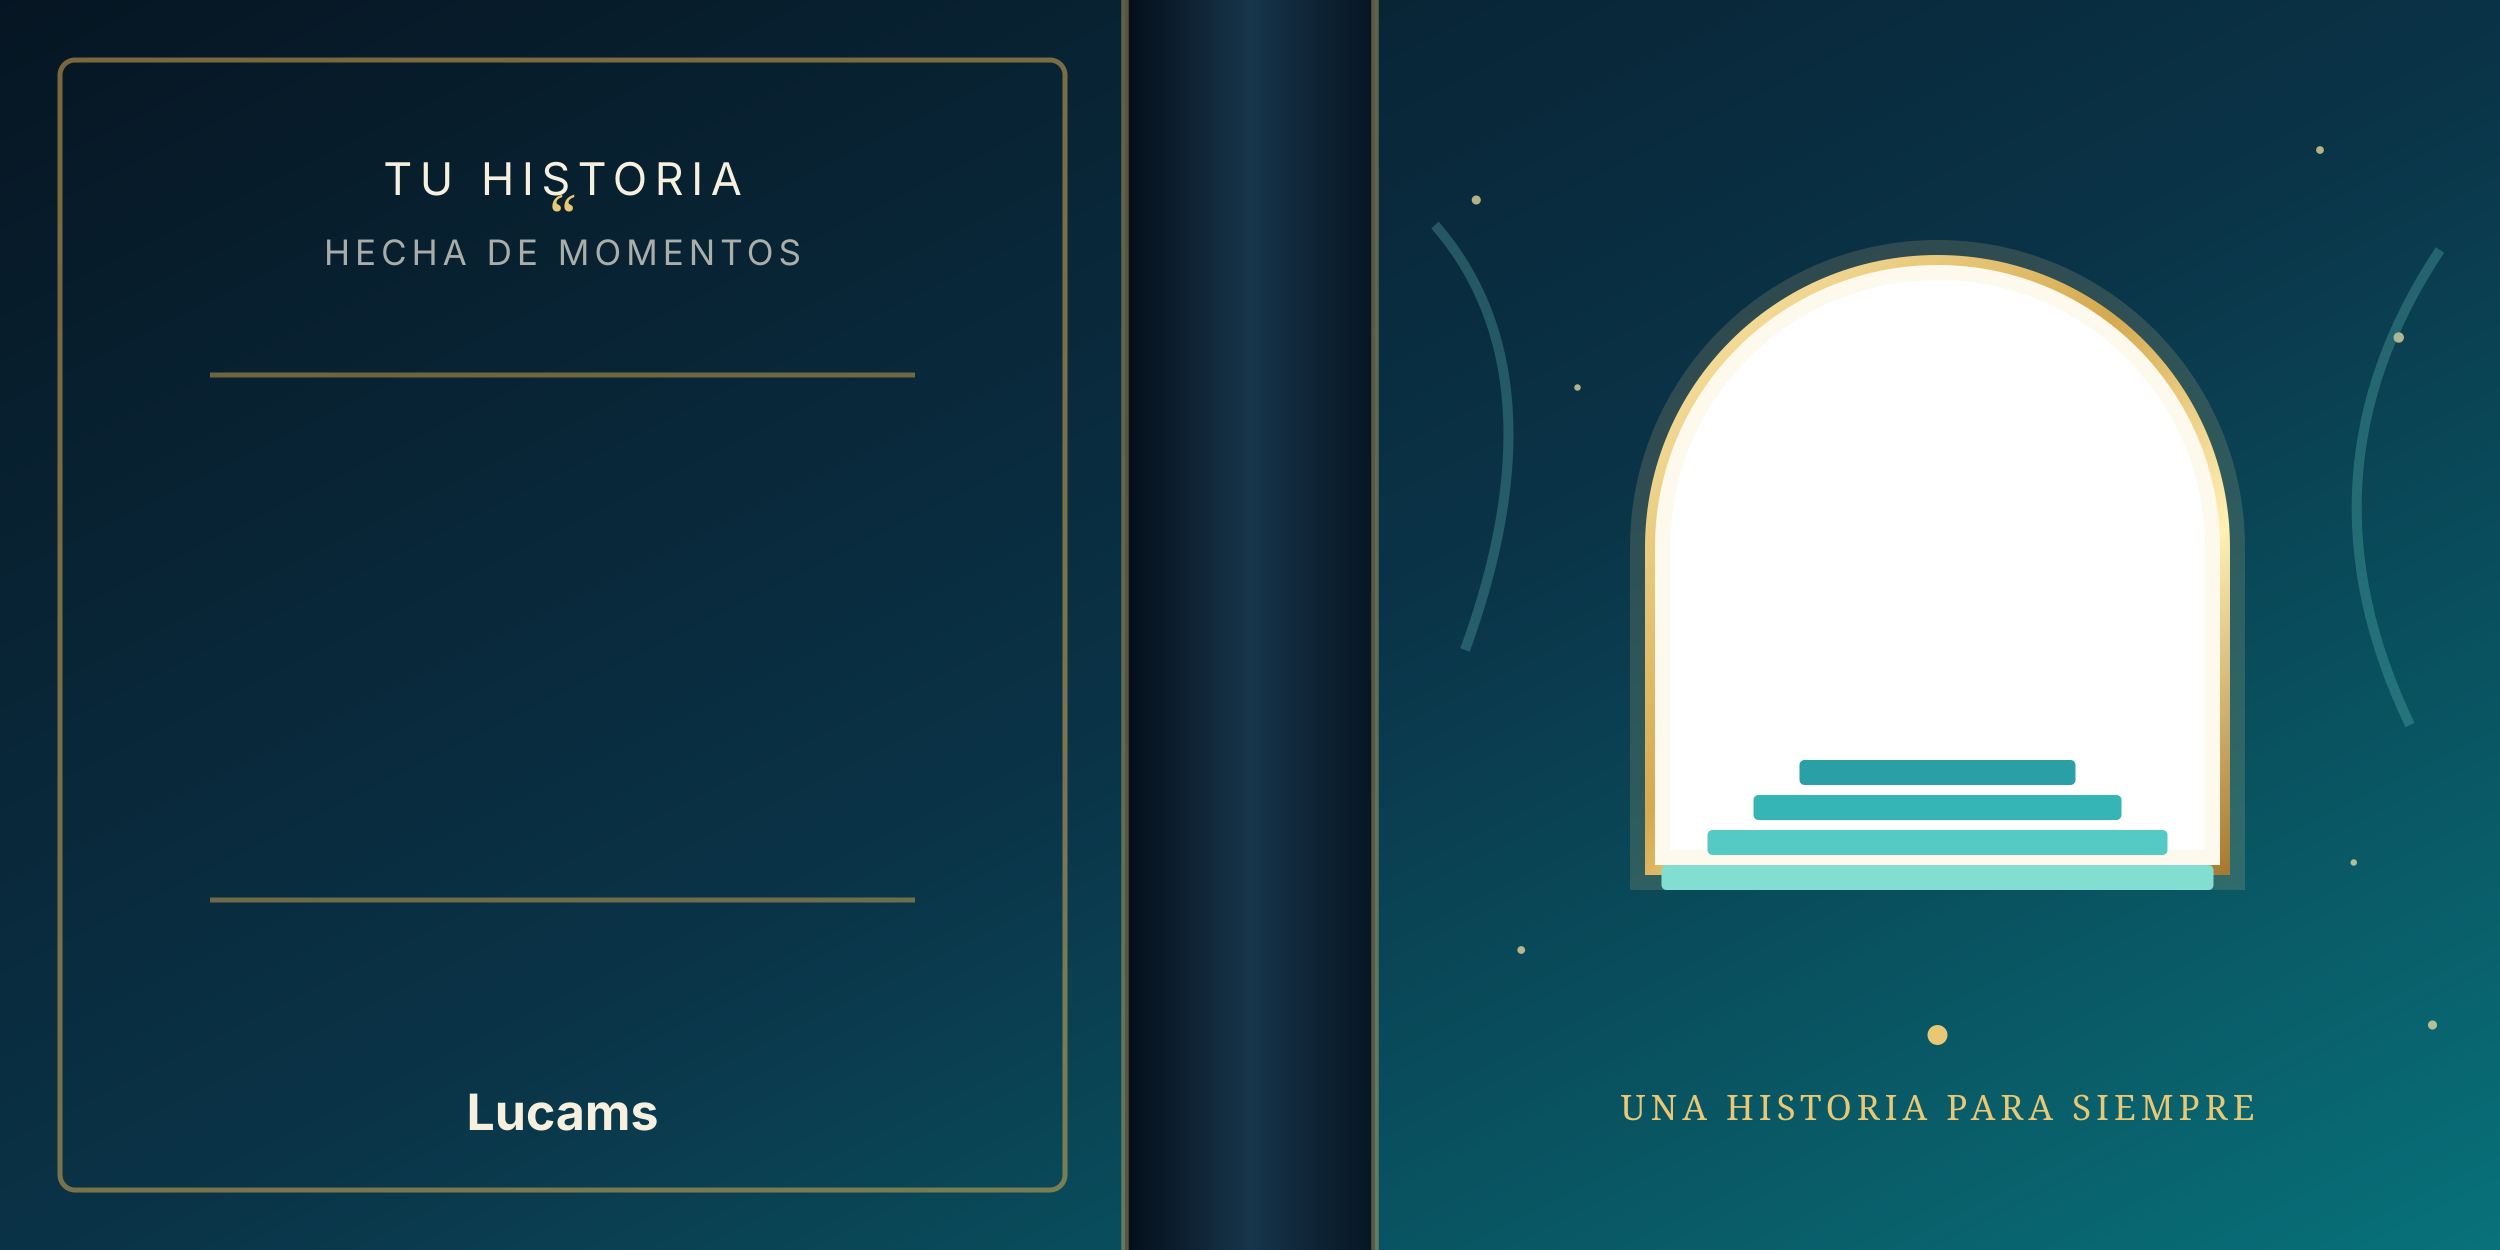
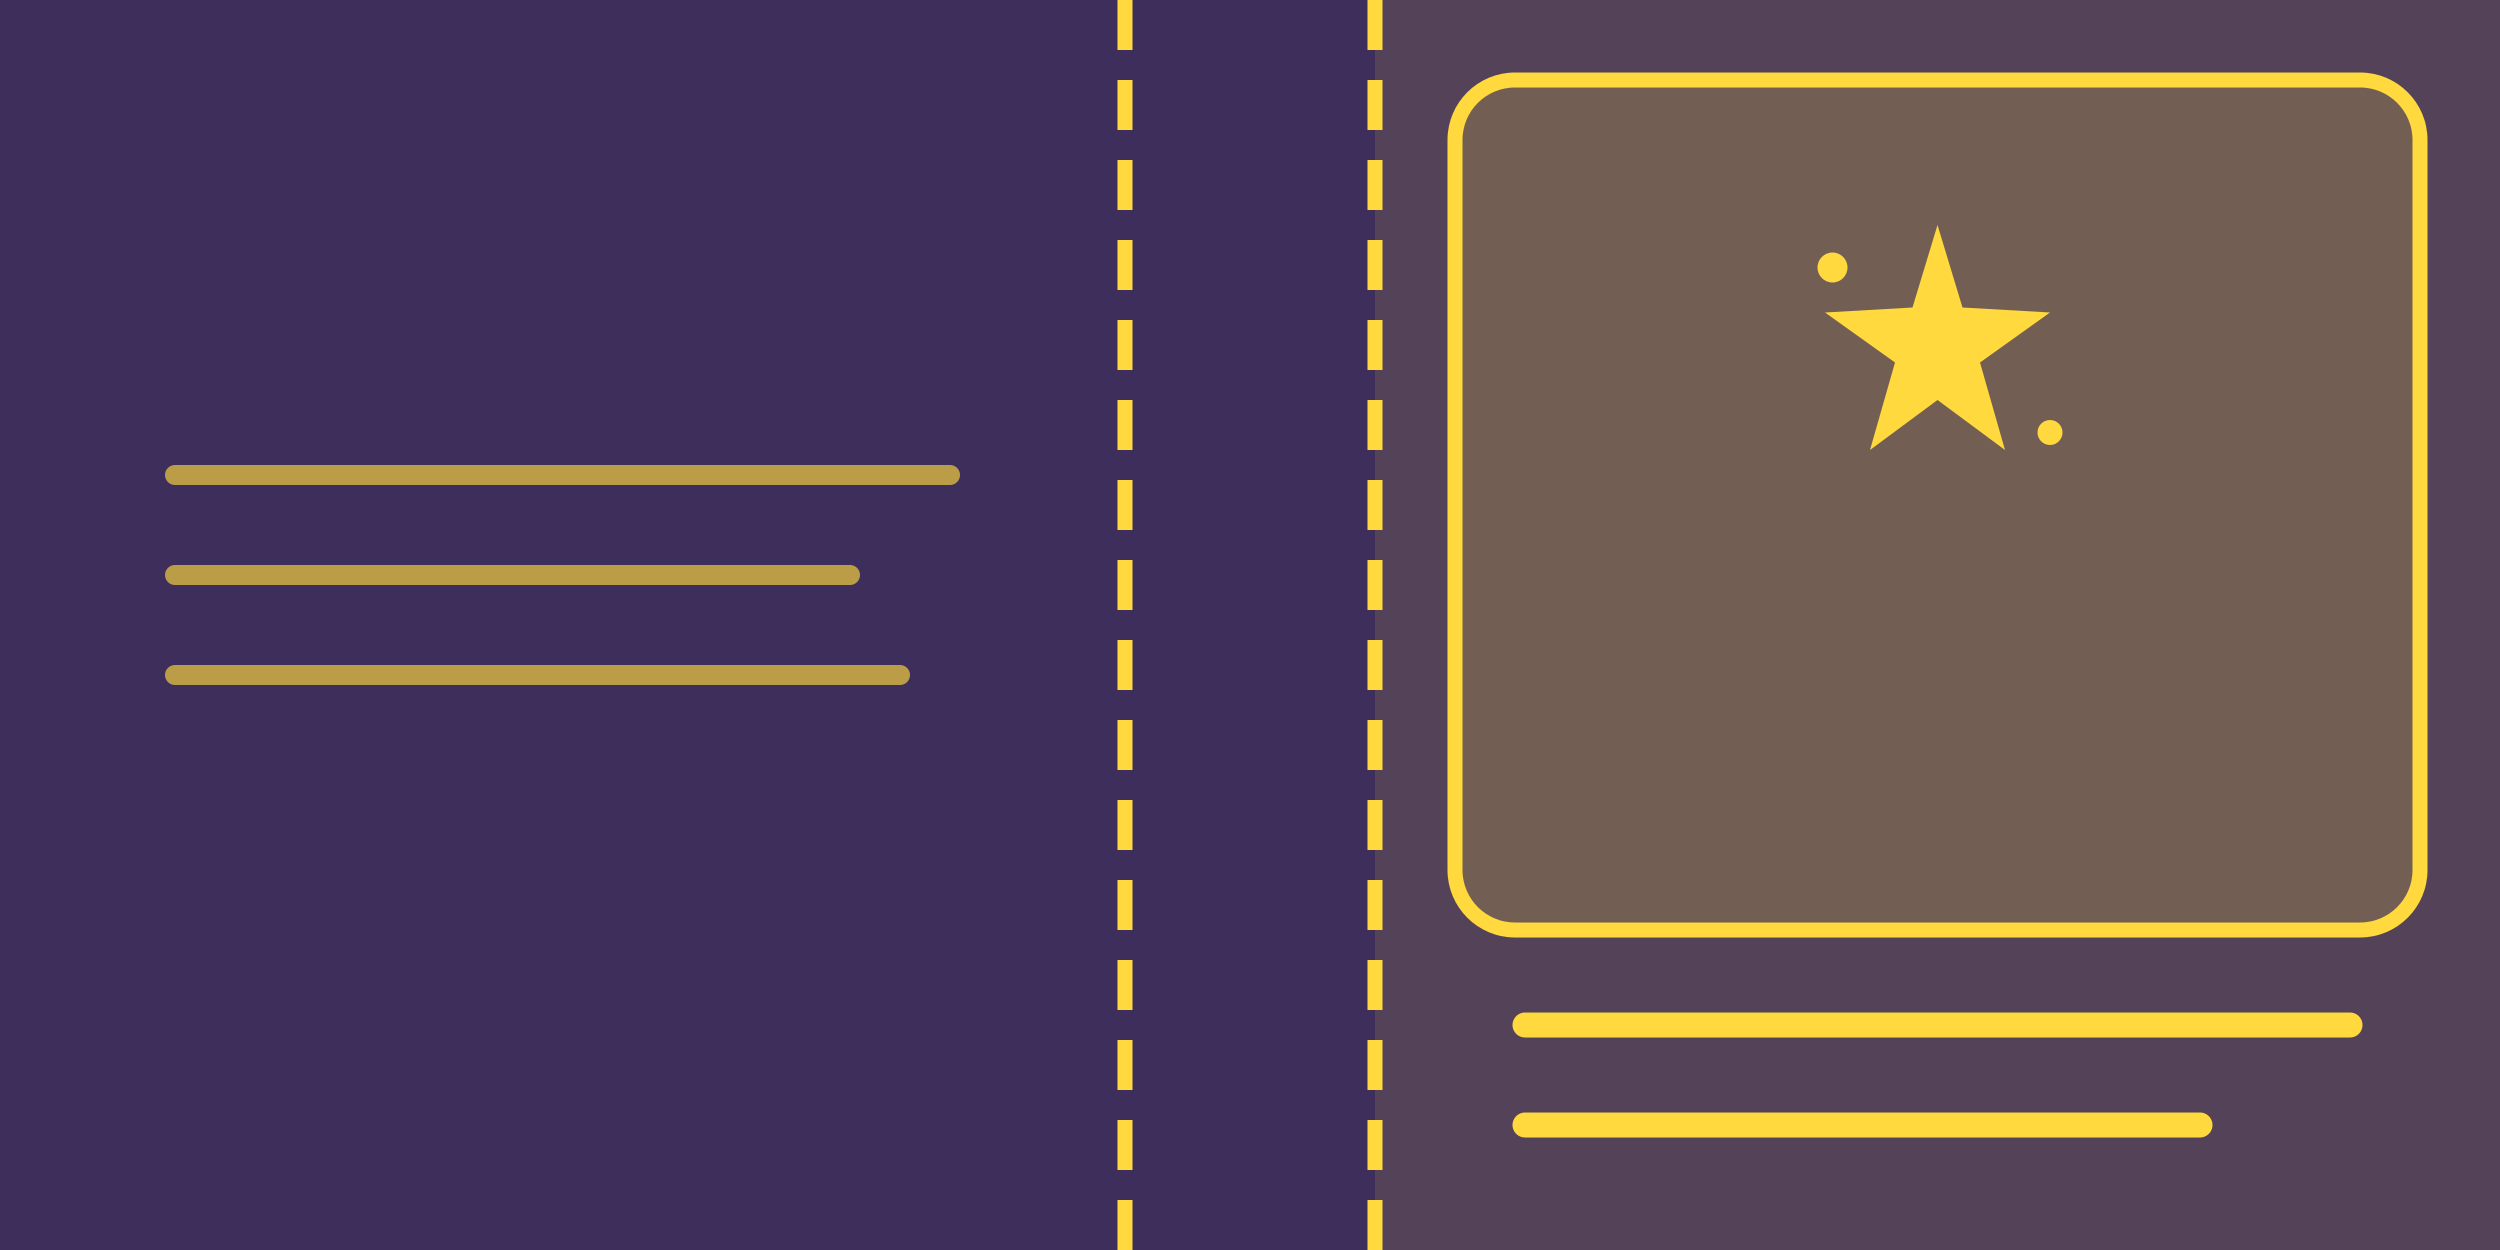
<svg xmlns="http://www.w3.org/2000/svg" width="500" height="250" viewBox="0 0 500 250">
-   <defs>
-     <linearGradient id="night" x1="0" y1="0" x2="1" y2="1">
-       <stop stop-color="#061522" />
-       <stop offset=".52" stop-color="#0A3347" />
-       <stop offset="1" stop-color="#08727A" />
-     </linearGradient>
-     <linearGradient id="spine" x1="0" y1="0" x2="1" y2="0">
-       <stop stop-color="#040D19" />
-       <stop offset=".5" stop-color="#17354B" />
-       <stop offset="1" stop-color="#061522" />
-     </linearGradient>
-     <linearGradient id="portal" x1="0" y1="0" x2="0" y2="1">
-       <stop stop-color="#10132F" />
-       <stop offset=".42" stop-color="#642653" />
-       <stop offset=".78" stop-color="#D64C79" />
-       <stop offset="1" stop-color="#F3A076" />
-     </linearGradient>
-     <linearGradient id="gold" x1="0" y1="0" x2="1" y2="1">
-       <stop stop-color="#FFF0B5" />
-       <stop offset=".45" stop-color="#D5A94F" />
-       <stop offset=".72" stop-color="#FFF0B5" />
-       <stop offset="1" stop-color="#A77A31" />
-     </linearGradient>
-     <clipPath id="portal-clip">
-       <path d="M330 174V109.5A57.5 57.5 0 0 1 445 109.5V174Z" />
-     </clipPath>
-   </defs>
-   <path d="M0 0H500V250H0Z M330 174V109.5A57.5 57.5 0 0 1 445 109.5V174Z" fill="url(#night)" fill-rule="evenodd" />
-   <rect x="225" width="50" height="250" fill="url(#spine)" />
-   <path d="M225 0V250M275 0V250" stroke="#E8C875" stroke-opacity=".38" stroke-width="1.5" />
-   <rect x="12" y="12" width="201" height="226" rx="3" fill="none" stroke="#D5A94F" stroke-opacity=".55" stroke-width="1" />
-   <path d="M330 174V109.5A57.5 57.5 0 0 1 445 109.5V174Z" fill="none" stroke="#F3D98B" stroke-opacity=".16" stroke-width="8" />
-   <path d="M330 174V109.5A57.5 57.5 0 0 1 445 109.5V174Z" fill="none" stroke="url(#gold)" stroke-width="2" />
-   <circle cx="295.25" cy="40" r="0.91" fill="#F7E3A4" opacity=".72" />
-   <circle cx="315.5" cy="77.5" r="0.65" fill="#F7E3A4" opacity=".72" />
-   <circle cx="464" cy="30" r="0.78" fill="#F7E3A4" opacity=".72" />
-   <circle cx="479.75" cy="67.5" r="1.04" fill="#F7E3A4" opacity=".72" />
-   <circle cx="304.25" cy="190" r="0.78" fill="#F7E3A4" opacity=".72" />
-   <circle cx="470.75" cy="172.5" r="0.65" fill="#F7E3A4" opacity=".72" />
-   <circle cx="486.5" cy="205" r="0.91" fill="#F7E3A4" opacity=".72" />
-   <path d="M287 45Q313 75 293 130M488 50Q458 95 482 145" fill="none" stroke="#6CC8BD" stroke-opacity=".28" stroke-width="2" />
-   <rect x="359.9" y="152" width="55.2" height="5" rx="1" fill="#2A9FA5" />
-   <rect x="350.7" y="159" width="73.6" height="5" rx="1" fill="#35B5B5" />
-   <rect x="341.5" y="166" width="92" height="5" rx="1" fill="#55C9C3" />
-   <rect x="332.3" y="173" width="110.4" height="5" rx="1" fill="#83DED2" />
-   <g fill="#F7F0DF" text-anchor="middle" font-family="Inter, sans-serif">
-     <text x="112.5" y="39" font-size="9" letter-spacing="1.5">TU HISTORIA</text>
-     <text x="112.5" y="53" font-size="7" fill-opacity=".68" letter-spacing="1">HECHA DE MOMENTOS</text>
-     <text x="112.5" y="226" font-size="10" font-weight="700">Lucams</text>
+   <rect width="500" height="250" fill="#3D2E5C" />
+   <rect x="275" width="225" height="250" fill="#FFD93D" fill-opacity=".12" />
+   <path d="M225 0V250M275 0V250" stroke="#FFD93D" stroke-width="3" stroke-dasharray="10 6" />
+   <rect x="291" y="16" width="193" height="170" rx="12" fill="#FFD93D" fill-opacity=".18" stroke="#FFD93D" stroke-width="3" />
+   <g transform="translate(387.5 67.5) scale(0.5)">
+     <path d="M0-45 10-12 45-10 17 10 27 45 0 25-27 45-17 10-45-10-10-12Z" fill="#FFD93D" />
+     <circle cx="-42" cy="-28" r="6" fill="#FFD93D" />
+     <circle cx="45" cy="38" r="5" fill="#FFD93D" />
  </g>
-   <path d="M42 75H183M42 180H183" stroke="#D5A94F" stroke-opacity=".5" stroke-width="1" />
-   <g fill="#E8C875" text-anchor="middle" font-family="Georgia, serif">
-     <text x="112.5" y="47.5" font-size="12">“</text>
-     <text x="387.5" y="224" font-size="7" letter-spacing="1">UNA HISTORIA PARA SIEMPRE</text>
-   </g>
-   <path d="M371.5 207H403.5" stroke="url(#gold)" stroke-width="1" />
-   <circle cx="387.5" cy="207" r="2" fill="#E8C875" />
+   <path d="M305 205H470M305 225H440" stroke="#FFD93D" stroke-width="5" stroke-linecap="round" />
+   <path d="M35 95H190M35 115H170M35 135H180" stroke="#FFD93D" stroke-width="4" stroke-linecap="round" opacity=".65" />
</svg>
